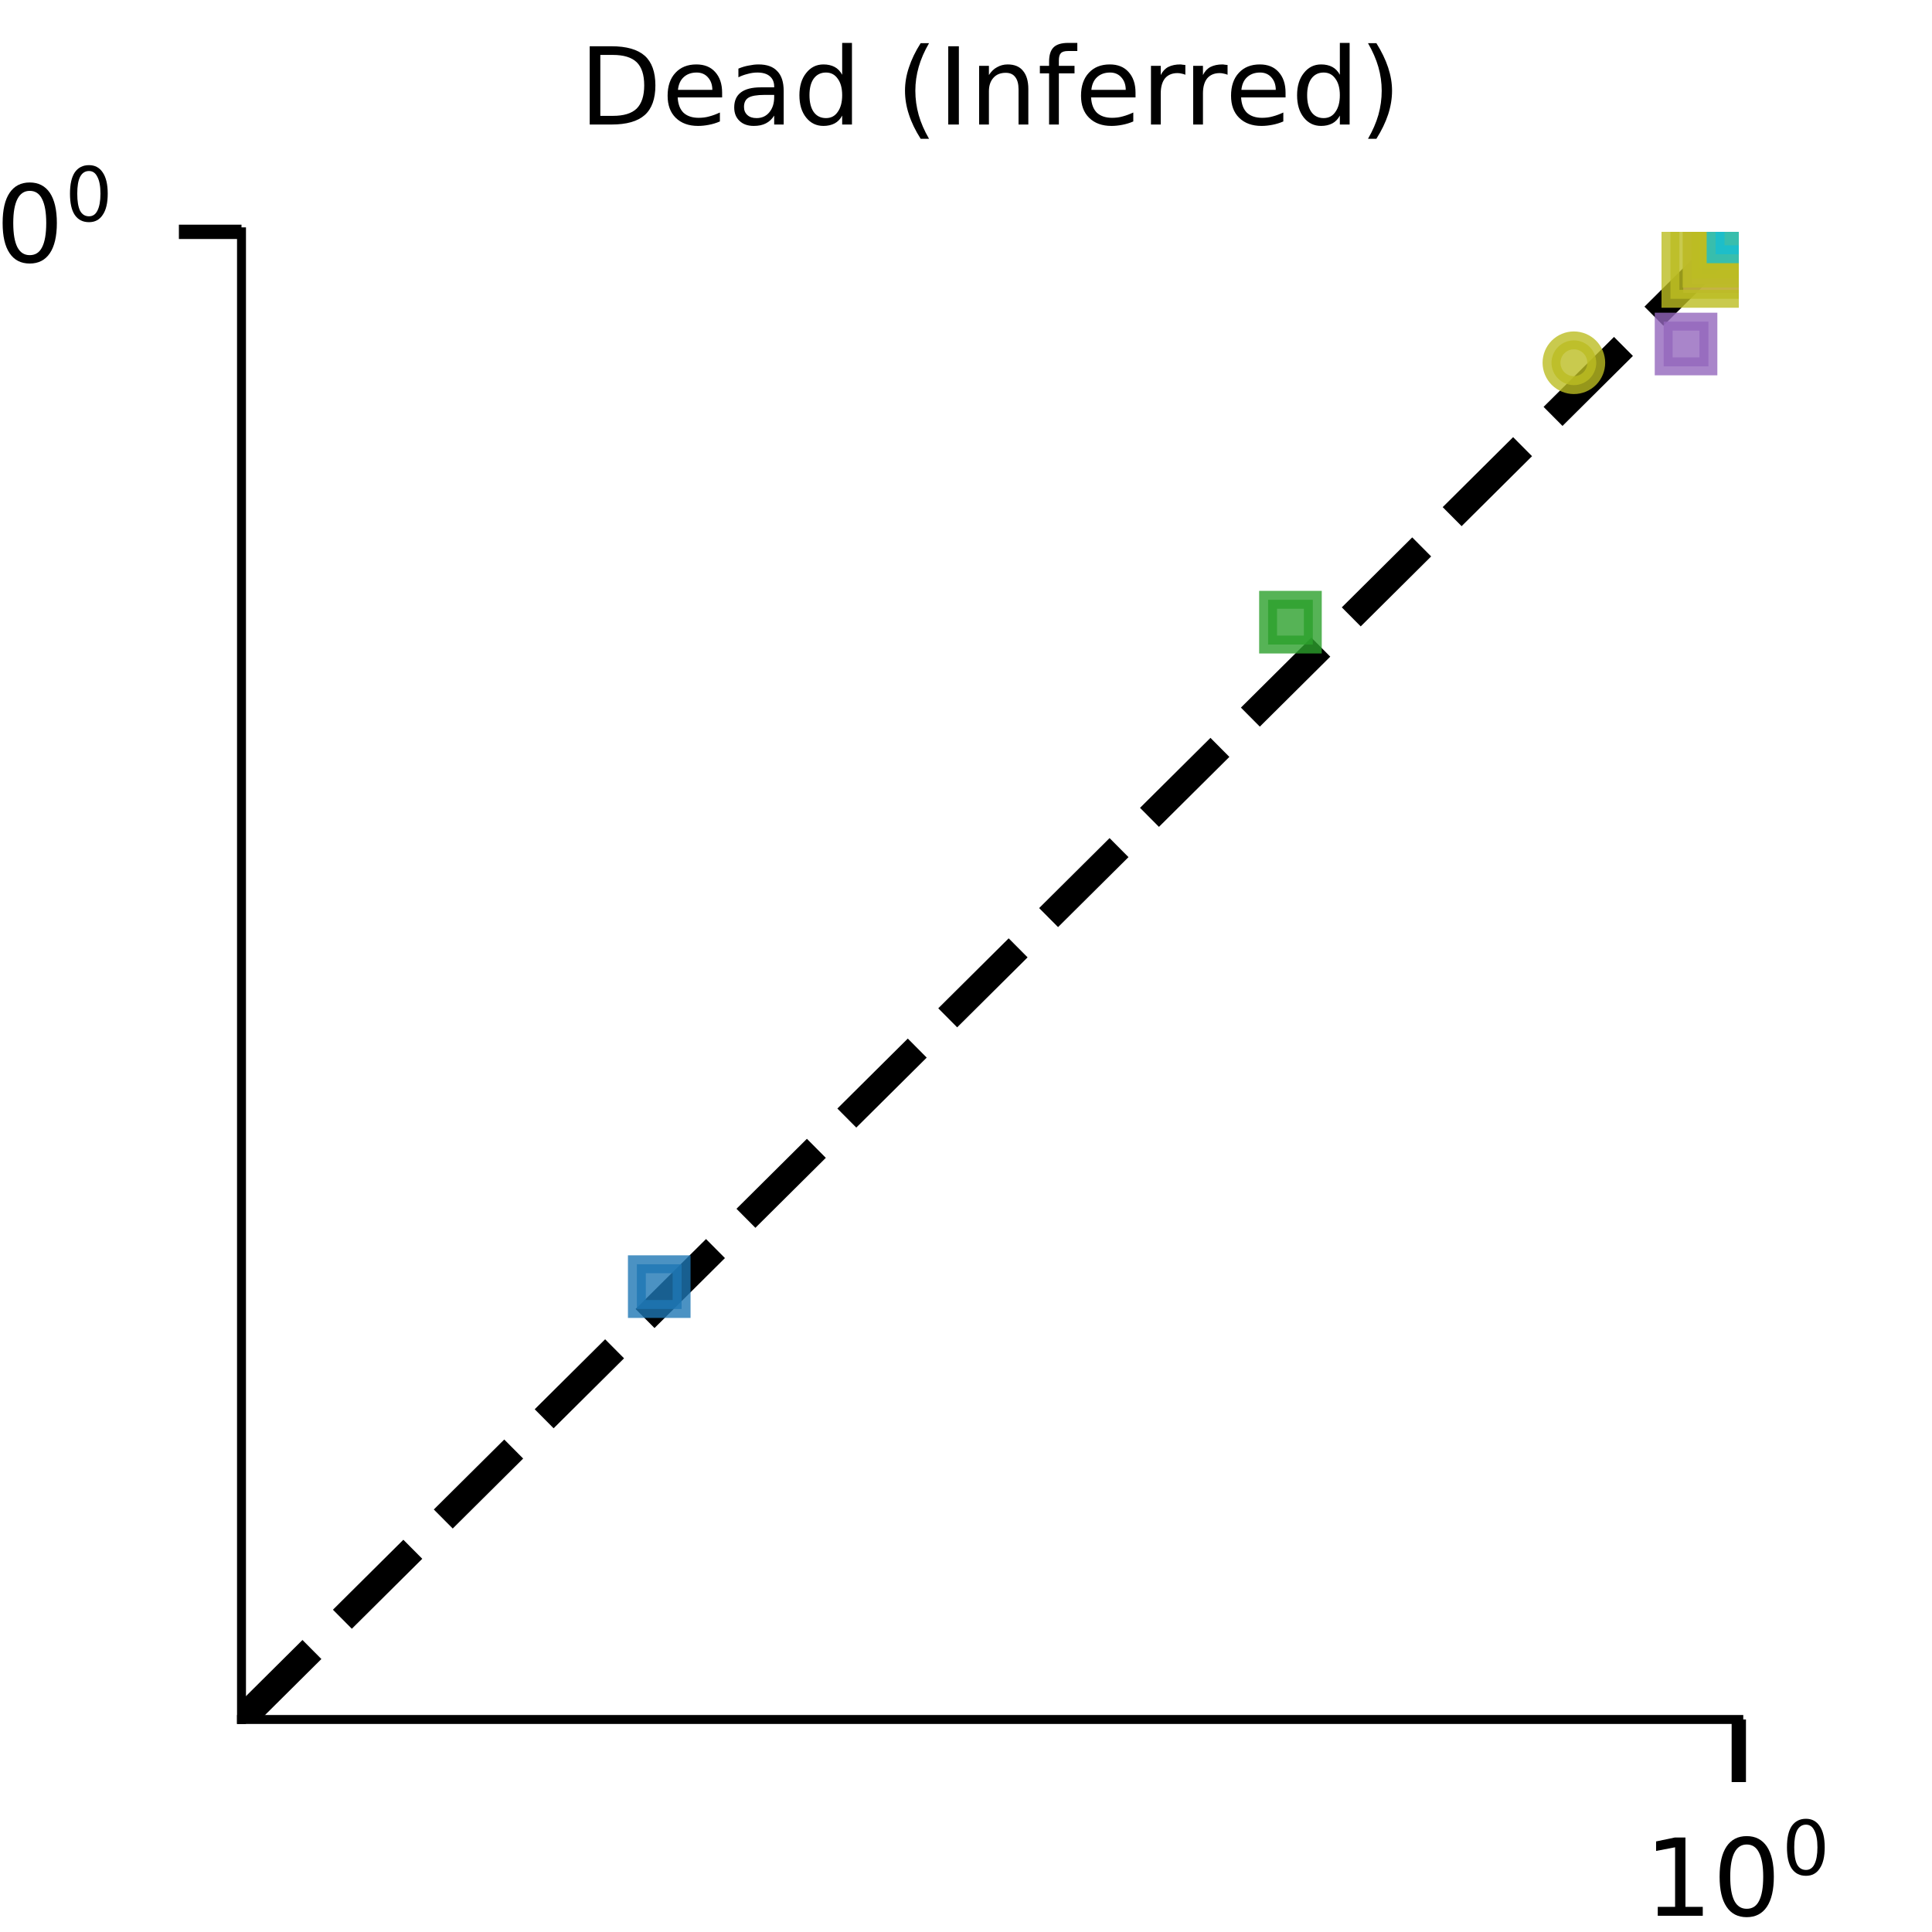
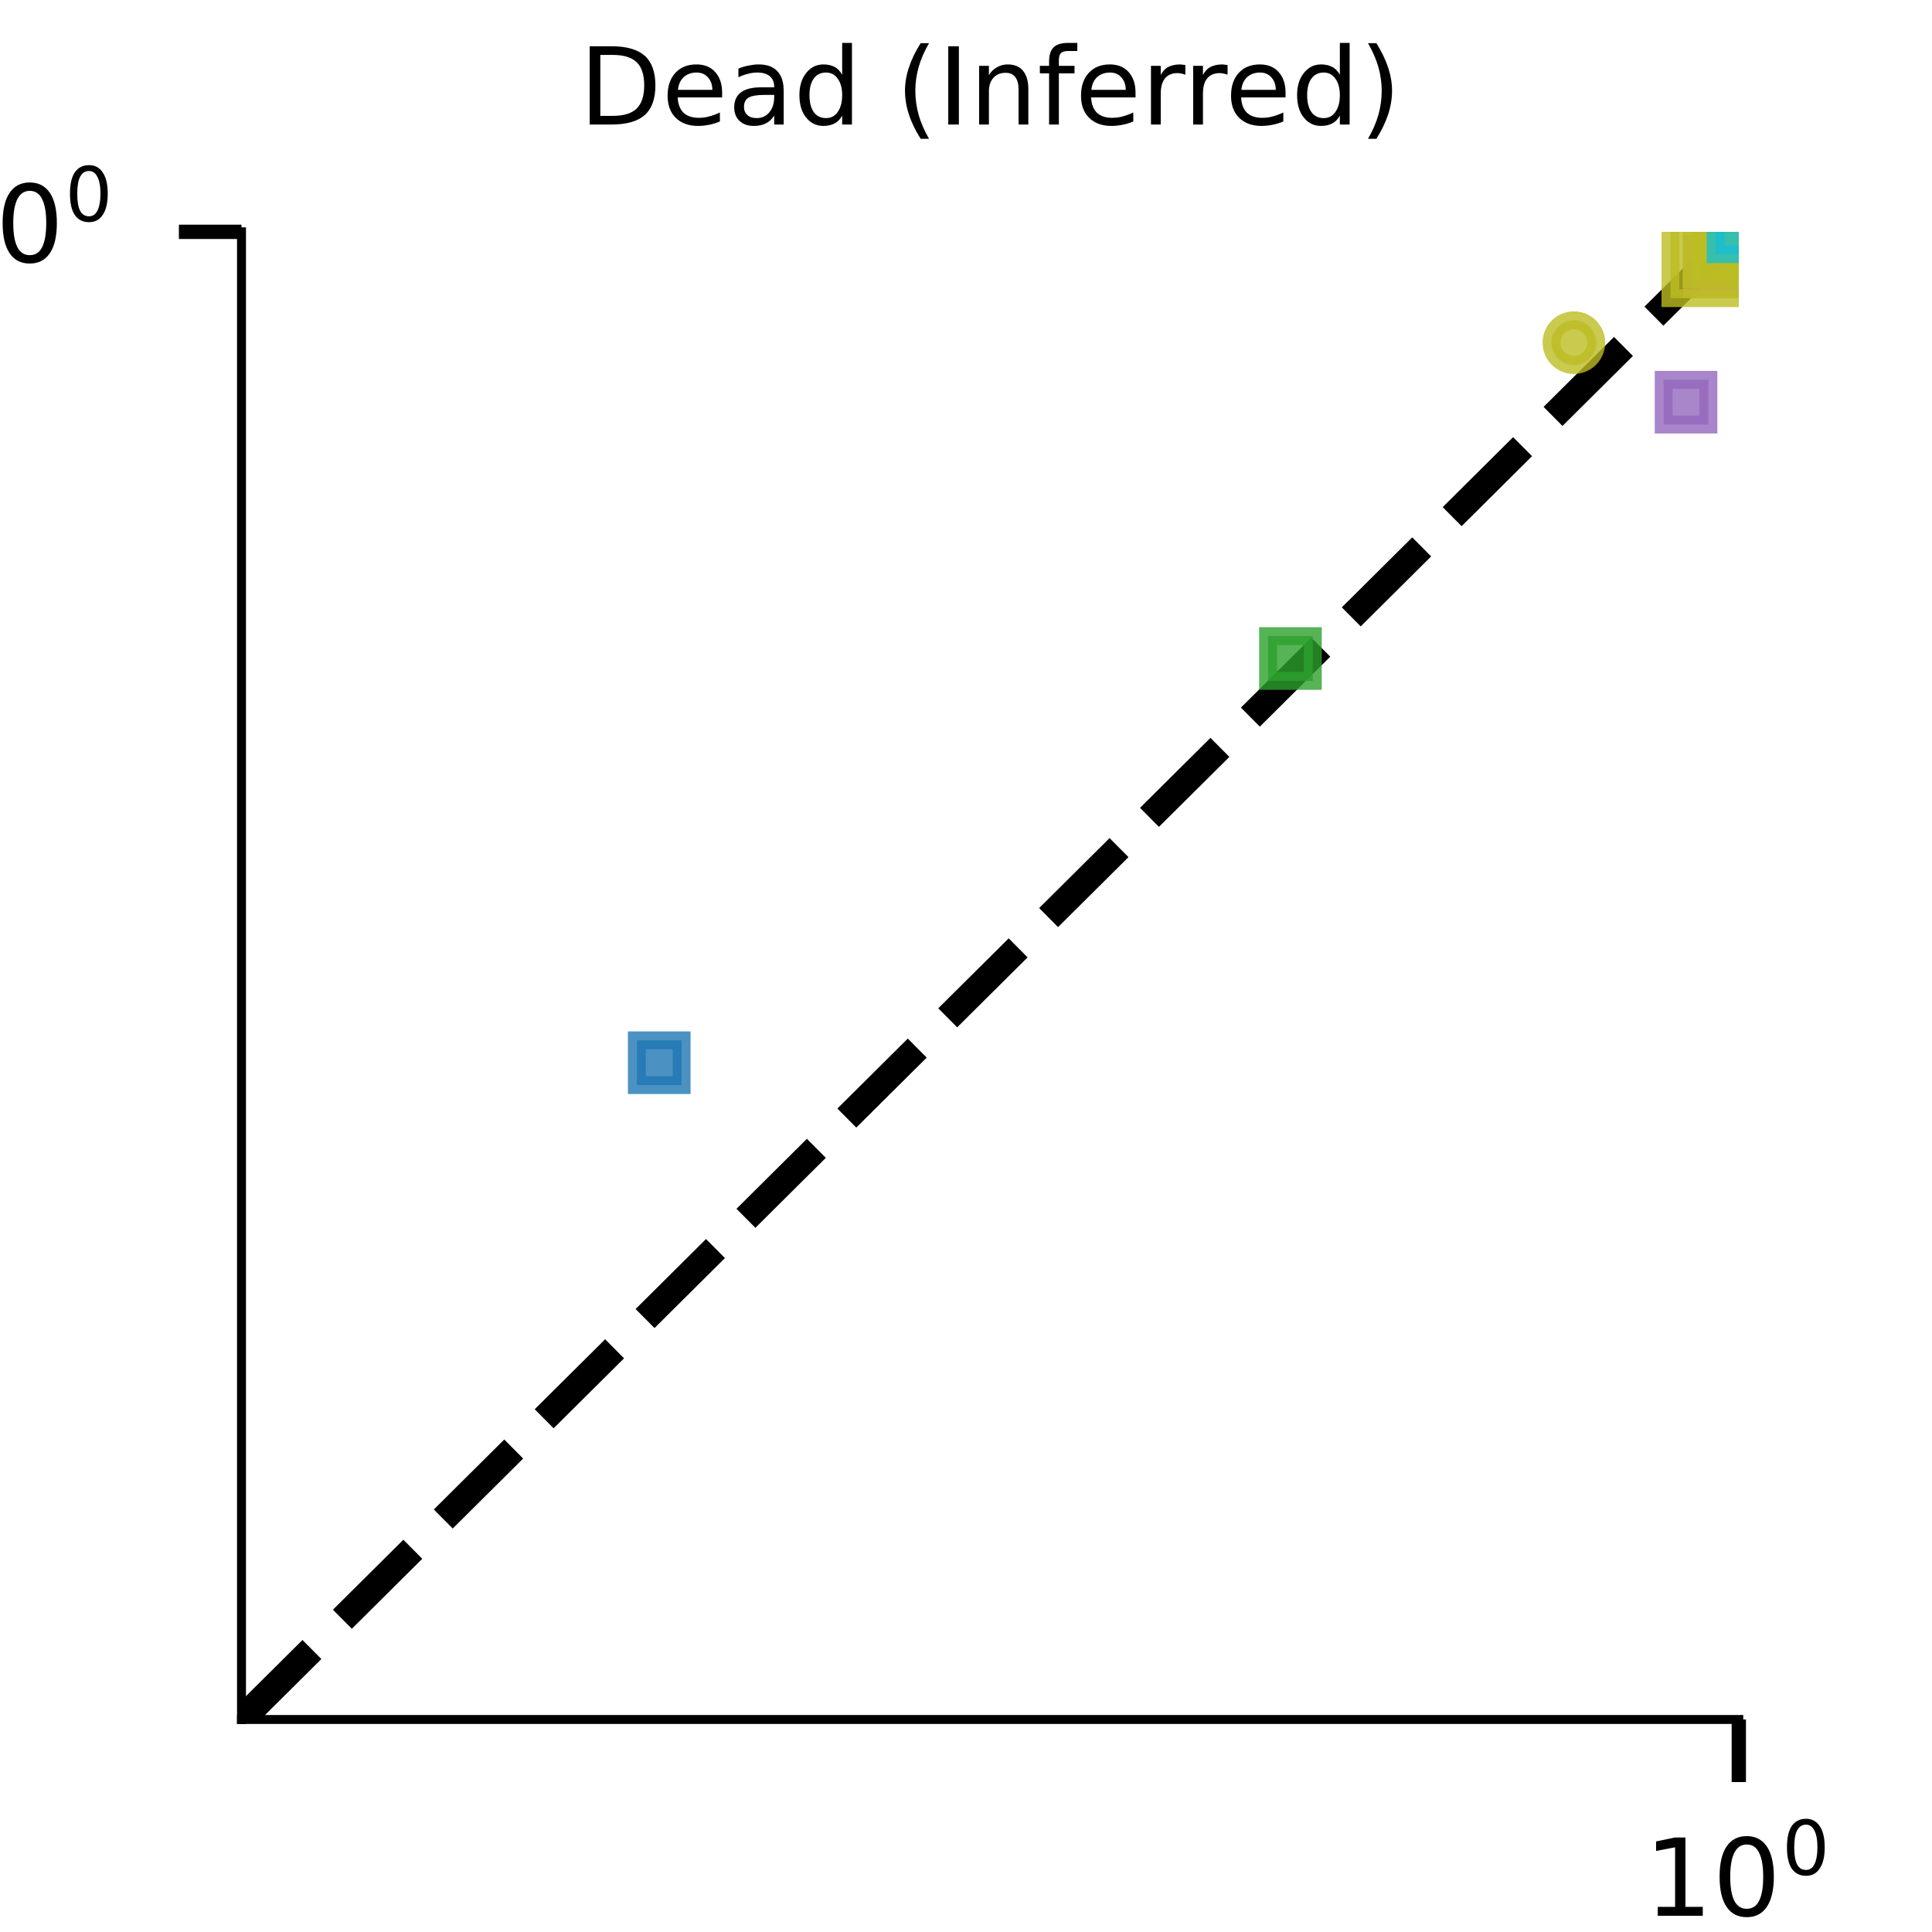
<svg xmlns="http://www.w3.org/2000/svg" xmlns:xlink="http://www.w3.org/1999/xlink" width="108pt" height="108pt" viewBox="0 0 108 108" version="1.1">
  <defs>
    <style type="text/css">*{stroke-linejoin: round; stroke-linecap: butt}</style>
  </defs>
  <g id="figure_1">
    <g id="patch_1">
      <path d="M 0 108  L 108 108  L 108 0  L 0 0  L 0 108  z " style="fill: none" />
    </g>
    <g id="axes_1">
      <g id="patch_2">
        <path d="M 13.5 96.12  L 97.2 96.12  L 97.2 12.96  L 13.5 12.96  L 13.5 96.12  z " style="fill: none" />
      </g>
      <g id="line2d_1">
-         <path d="M 13.5 96.12  L 97.2 12.96  " clip-path="url(#p30d216a653)" style="fill: none; stroke-dasharray: 5.55,2.4; stroke-dashoffset: 0; stroke: #000000; stroke-width: 1.5" />
+         <path d="M 13.5 96.12  L 97.2 12.96  " clip-path="url(#p2180e4762c)" style="fill: none; stroke-dasharray: 5.55,2.4; stroke-dashoffset: 0; stroke: #000000; stroke-width: 1.5" />
      </g>
      <g id="matplotlib.axis_1">
        <g id="xtick_1">
          <g id="line2d_2">
            <defs>
-               <path id="m79c2baaa8b" d="M 0 0  L 0 3.5  " style="stroke: #000000; stroke-width: 0.8" />
+               <path id="m429c761931" d="M 0 0  L 0 3.5  " style="stroke: #000000; stroke-width: 0.8" />
            </defs>
            <g>
-               <use xlink:href="#m79c2baaa8b" x="97.2" y="96.12" style="stroke: #000000; stroke-width: 0.8" />
+               <use xlink:href="#m429c761931" x="97.2" y="96.12" style="stroke: #000000; stroke-width: 0.8" />
            </g>
          </g>
          <g id="text_1">
            <g transform="translate(91.92 107.6791)">
              <text>
                <tspan x="0" y="-0.586" style="font-size: 6px; font-family: 'DejaVu Sans'">1</tspan>
                <tspan x="3.817" y="-0.586" style="font-size: 6px; font-family: 'DejaVu Sans'">0</tspan>
                <tspan x="7.692" y="-2.883" style="font-size: 4.2px; font-family: 'DejaVu Sans'">0</tspan>
              </text>
            </g>
          </g>
        </g>
        <g id="xtick_2" />
        <g id="xtick_3" />
        <g id="xtick_4" />
        <g id="xtick_5" />
        <g id="xtick_6" />
        <g id="xtick_7" />
        <g id="xtick_8" />
        <g id="xtick_9" />
        <g id="text_2">
          <text style="font-size: 6px; font-family: 'DejaVu Sans', 'Arial', 'Helvetica', 'Lucida Grande', 'Verdana', 'Geneva', 'Lucid', 'Avant Garde', sans-serif; text-anchor: middle" x="55.35" y="117.486" transform="rotate(-0 55.35 117.4859)">Observed</text>
        </g>
      </g>
      <g id="matplotlib.axis_2">
        <g id="ytick_1">
          <g id="line2d_3">
            <defs>
-               <path id="m0df302dbd7" d="M 0 0  L -3.5 0  " style="stroke: #000000; stroke-width: 0.8" />
+               <path id="m5734342f7a" d="M 0 0  L -3.5 0  " style="stroke: #000000; stroke-width: 0.8" />
            </defs>
            <g>
-               <use xlink:href="#m0df302dbd7" x="13.5" y="12.96" style="stroke: #000000; stroke-width: 0.8" />
+               <use xlink:href="#m5734342f7a" x="13.5" y="12.96" style="stroke: #000000; stroke-width: 0.8" />
            </g>
          </g>
          <g id="text_3">
            <g transform="translate(-4.06 15.23953)">
              <text>
                <tspan x="0" y="-0.586" style="font-size: 6px; font-family: 'DejaVu Sans'">1</tspan>
                <tspan x="3.817" y="-0.586" style="font-size: 6px; font-family: 'DejaVu Sans'">0</tspan>
                <tspan x="7.692" y="-2.883" style="font-size: 4.2px; font-family: 'DejaVu Sans'">0</tspan>
              </text>
            </g>
          </g>
        </g>
        <g id="ytick_2" />
        <g id="ytick_3" />
        <g id="ytick_4" />
        <g id="ytick_5" />
        <g id="ytick_6" />
        <g id="ytick_7" />
        <g id="ytick_8" />
        <g id="ytick_9" />
        <g id="text_4">
          <text style="font-size: 6px; font-family: 'DejaVu Sans', 'Arial', 'Helvetica', 'Lucida Grande', 'Verdana', 'Geneva', 'Lucid', 'Avant Garde', sans-serif; text-anchor: middle" x="-9.308" y="54.54" transform="rotate(-90 -9.307813 54.54)">Predicted</text>
        </g>
      </g>
      <g id="patch_3">
        <path d="M 13.5 96.12  L 13.5 12.96  " style="fill: none; stroke: #000000; stroke-width: 0.5; stroke-linejoin: miter; stroke-linecap: square" />
      </g>
      <g id="patch_4">
        <path d="M 13.5 96.12  L 97.2 96.12  " style="fill: none; stroke: #000000; stroke-width: 0.5; stroke-linejoin: miter; stroke-linecap: square" />
      </g>
      <g id="text_5">
        <text style="font-size: 6px; font-family: 'DejaVu Sans', 'Arial', 'Helvetica', 'Lucida Grande', 'Verdana', 'Geneva', 'Lucid', 'Avant Garde', sans-serif; text-anchor: middle" x="55.35" y="6.96" transform="rotate(-0 55.35 6.96)">Dead (Inferred)</text>
      </g>
      <g id="line2d_4">
        <defs>
-           <path id="me1738f603a" d="M -1.25 1.25  L 1.25 1.25  L 1.25 -1.25  L -1.25 -1.25  z " style="stroke: #1f77b4; stroke-opacity: 0.8; stroke-linejoin: miter" />
+           <path id="md2ed1ac738" d="M -1.25 1.25  L 1.25 1.25  L 1.25 -1.25  L -1.25 -1.25  z " style="stroke: #1f77b4; stroke-opacity: 0.8; stroke-linejoin: miter" />
        </defs>
-         <g clip-path="url(#p30d216a653)">
-           <use xlink:href="#me1738f603a" x="36.852" y="71.923" style="fill: #1f77b4; fill-opacity: 0.8; stroke: #1f77b4; stroke-opacity: 0.8; stroke-linejoin: miter" />
+         <g clip-path="url(#p2180e4762c)">
+           <use xlink:href="#md2ed1ac738" x="36.852" y="59.406" style="fill: #1f77b4; fill-opacity: 0.8; stroke: #1f77b4; stroke-opacity: 0.8; stroke-linejoin: miter" />
        </g>
      </g>
      <g id="line2d_5">
        <defs>
-           <path id="m1e1d624e29" d="M -1.25 1.25  L 1.25 1.25  L 1.25 -1.25  L -1.25 -1.25  z " style="stroke: #2ca02c; stroke-opacity: 0.8; stroke-linejoin: miter" />
+           <path id="m98c3a5c27e" d="M -1.25 1.25  L 1.25 1.25  L 1.25 -1.25  L -1.25 -1.25  z " style="stroke: #2ca02c; stroke-opacity: 0.8; stroke-linejoin: miter" />
        </defs>
-         <g clip-path="url(#p30d216a653)">
-           <use xlink:href="#m1e1d624e29" x="72.137" y="34.78" style="fill: #2ca02c; fill-opacity: 0.8; stroke: #2ca02c; stroke-opacity: 0.8; stroke-linejoin: miter" />
+         <g clip-path="url(#p2180e4762c)">
+           <use xlink:href="#m98c3a5c27e" x="72.137" y="36.811" style="fill: #2ca02c; fill-opacity: 0.8; stroke: #2ca02c; stroke-opacity: 0.8; stroke-linejoin: miter" />
        </g>
      </g>
      <g id="line2d_6">
        <defs>
-           <path id="mfd6eddd129" d="M -1.25 1.25  L 1.25 1.25  L 1.25 -1.25  L -1.25 -1.25  z " style="stroke: #9467bd; stroke-opacity: 0.8; stroke-linejoin: miter" />
+           <path id="m9883409081" d="M -1.25 1.25  L 1.25 1.25  L 1.25 -1.25  L -1.25 -1.25  z " style="stroke: #9467bd; stroke-opacity: 0.8; stroke-linejoin: miter" />
        </defs>
-         <g clip-path="url(#p30d216a653)">
-           <use xlink:href="#mfd6eddd129" x="94.251" y="19.23" style="fill: #9467bd; fill-opacity: 0.8; stroke: #9467bd; stroke-opacity: 0.8; stroke-linejoin: miter" />
+         <g clip-path="url(#p2180e4762c)">
+           <use xlink:href="#m9883409081" x="94.251" y="22.483" style="fill: #9467bd; fill-opacity: 0.8; stroke: #9467bd; stroke-opacity: 0.8; stroke-linejoin: miter" />
        </g>
      </g>
      <g id="line2d_7">
        <defs>
-           <path id="m3c4ca47343" d="M -1.25 1.25  L 1.25 1.25  L 1.25 -1.25  L -1.25 -1.25  z " style="stroke: #e377c2; stroke-opacity: 0.8; stroke-linejoin: miter" />
+           <path id="mc55eb6edf5" d="M -1.25 1.25  L 1.25 1.25  L 1.25 -1.25  L -1.25 -1.25  z " style="stroke: #e377c2; stroke-opacity: 0.8; stroke-linejoin: miter" />
        </defs>
-         <g clip-path="url(#p30d216a653)">
-           <use xlink:href="#m3c4ca47343" x="95.844" y="14.622" style="fill: #e377c2; fill-opacity: 0.8; stroke: #e377c2; stroke-opacity: 0.8; stroke-linejoin: miter" />
+         <g clip-path="url(#p2180e4762c)">
+           <use xlink:href="#mc55eb6edf5" x="95.844" y="14.905" style="fill: #e377c2; fill-opacity: 0.8; stroke: #e377c2; stroke-opacity: 0.8; stroke-linejoin: miter" />
        </g>
      </g>
      <g id="line2d_8">
        <defs>
-           <path id="m057fabbe47" d="M 0 1.25  C 0.332 1.25 0.649 1.118 0.884 0.884  C 1.118 0.649 1.25 0.332 1.25 0  C 1.25 -0.332 1.118 -0.649 0.884 -0.884  C 0.649 -1.118 0.332 -1.25 0 -1.25  C -0.332 -1.25 -0.649 -1.118 -0.884 -0.884  C -1.118 -0.649 -1.25 -0.332 -1.25 0  C -1.25 0.332 -1.118 0.649 -0.884 0.884  C -0.649 1.118 -0.332 1.25 0 1.25  z " style="stroke: #bcbd22; stroke-opacity: 0.8" />
+           <path id="m6cfc687b60" d="M 0 1.25  C 0.332 1.25 0.649 1.118 0.884 0.884  C 1.118 0.649 1.25 0.332 1.25 0  C 1.25 -0.332 1.118 -0.649 0.884 -0.884  C 0.649 -1.118 0.332 -1.25 0 -1.25  C -0.332 -1.25 -0.649 -1.118 -0.884 -0.884  C -1.118 -0.649 -1.25 -0.332 -1.25 0  C -1.25 0.332 -1.118 0.649 -0.884 0.884  C -0.649 1.118 -0.332 1.25 0 1.25  z " style="stroke: #bcbd22; stroke-opacity: 0.8" />
        </defs>
-         <g clip-path="url(#p30d216a653)">
-           <use xlink:href="#m057fabbe47" x="87.981" y="20.278" style="fill: #bcbd22; fill-opacity: 0.8; stroke: #bcbd22; stroke-opacity: 0.8" />
+         <g clip-path="url(#p2180e4762c)">
+           <use xlink:href="#m6cfc687b60" x="87.981" y="19.155" style="fill: #bcbd22; fill-opacity: 0.8; stroke: #bcbd22; stroke-opacity: 0.8" />
        </g>
      </g>
      <g id="line2d_9">
        <defs>
-           <path id="m8eed2856eb" d="M -1.25 1.25  L 1.25 1.25  L 1.25 -1.25  L -1.25 -1.25  z " style="stroke: #bcbd22; stroke-opacity: 0.8; stroke-linejoin: miter" />
+           <path id="m619cebd973" d="M -1.25 1.25  L 1.25 1.25  L 1.25 -1.25  L -1.25 -1.25  z " style="stroke: #bcbd22; stroke-opacity: 0.8; stroke-linejoin: miter" />
        </defs>
-         <g clip-path="url(#p30d216a653)">
-           <use xlink:href="#m8eed2856eb" x="96.701" y="13.27" style="fill: #bcbd22; fill-opacity: 0.8; stroke: #bcbd22; stroke-opacity: 0.8; stroke-linejoin: miter" />
+         <g clip-path="url(#p2180e4762c)">
+           <use xlink:href="#m619cebd973" x="96.701" y="13.268" style="fill: #bcbd22; fill-opacity: 0.8; stroke: #bcbd22; stroke-opacity: 0.8; stroke-linejoin: miter" />
        </g>
      </g>
      <g id="line2d_10">
        <defs>
-           <path id="m1809735493" d="M -2.125 2.125  L 2.125 2.125  L 2.125 -2.125  L -2.125 -2.125  z " style="stroke: #bcbd22; stroke-opacity: 0.8; stroke-linejoin: miter" />
+           <path id="mb7b0fbcffe" d="M -2.125 2.125  L 2.125 2.125  L 2.125 -2.125  L -2.125 -2.125  z " style="stroke: #bcbd22; stroke-opacity: 0.8; stroke-linejoin: miter" />
        </defs>
-         <g clip-path="url(#p30d216a653)">
-           <use xlink:href="#m1809735493" x="96.684" y="13.447" style="fill: #bcbd22; fill-opacity: 0.8; stroke: #bcbd22; stroke-opacity: 0.8; stroke-linejoin: miter" />
+         <g clip-path="url(#p2180e4762c)">
+           <use xlink:href="#mb7b0fbcffe" x="96.684" y="13.469" style="fill: #bcbd22; fill-opacity: 0.8; stroke: #bcbd22; stroke-opacity: 0.8; stroke-linejoin: miter" />
        </g>
      </g>
      <g id="line2d_11">
        <defs>
-           <path id="m405caa303c" d="M -3 3  L 3 3  L 3 -3  L -3 -3  z " style="stroke: #bcbd22; stroke-opacity: 0.8; stroke-linejoin: miter" />
+           <path id="m5da701d17f" d="M -3 3  L 3 3  L 3 -3  L -3 -3  z " style="stroke: #bcbd22; stroke-opacity: 0.8; stroke-linejoin: miter" />
        </defs>
-         <g clip-path="url(#p30d216a653)">
-           <use xlink:href="#m405caa303c" x="96.379" y="13.703" style="fill: #bcbd22; fill-opacity: 0.8; stroke: #bcbd22; stroke-opacity: 0.8; stroke-linejoin: miter" />
+         <g clip-path="url(#p2180e4762c)">
+           <use xlink:href="#m5da701d17f" x="96.379" y="13.666" style="fill: #bcbd22; fill-opacity: 0.8; stroke: #bcbd22; stroke-opacity: 0.8; stroke-linejoin: miter" />
        </g>
      </g>
      <g id="line2d_12">
        <defs>
-           <path id="m8b70ce78b2" d="M 0 -1.25  L -1.25 1.25  L 1.25 1.25  z " style="stroke: #bcbd22; stroke-opacity: 0.8; stroke-linejoin: miter" />
+           <path id="m8b7c8ccebd" d="M 0 -1.25  L -1.25 1.25  L 1.25 1.25  z " style="stroke: #bcbd22; stroke-opacity: 0.8; stroke-linejoin: miter" />
        </defs>
-         <g clip-path="url(#p30d216a653)">
-           <use xlink:href="#m8b70ce78b2" x="97.183" y="12.961" style="fill: #bcbd22; fill-opacity: 0.8; stroke: #bcbd22; stroke-opacity: 0.8; stroke-linejoin: miter" />
+         <g clip-path="url(#p2180e4762c)">
+           <use xlink:href="#m8b7c8ccebd" x="97.183" y="12.962" style="fill: #bcbd22; fill-opacity: 0.8; stroke: #bcbd22; stroke-opacity: 0.8; stroke-linejoin: miter" />
        </g>
      </g>
      <g id="line2d_13">
        <defs>
-           <path id="m20b843409d" d="M -1.25 1.25  L 1.25 1.25  L 1.25 -1.25  L -1.25 -1.25  z " style="stroke: #17becf; stroke-opacity: 0.8; stroke-linejoin: miter" />
+           <path id="m614f3cb9fd" d="M -1.25 1.25  L 1.25 1.25  L 1.25 -1.25  L -1.25 -1.25  z " style="stroke: #17becf; stroke-opacity: 0.8; stroke-linejoin: miter" />
        </defs>
-         <g clip-path="url(#p30d216a653)">
-           <use xlink:href="#m20b843409d" x="97.153" y="12.962" style="fill: #17becf; fill-opacity: 0.8; stroke: #17becf; stroke-opacity: 0.8; stroke-linejoin: miter" />
+         <g clip-path="url(#p2180e4762c)">
+           <use xlink:href="#m614f3cb9fd" x="97.153" y="12.96" style="fill: #17becf; fill-opacity: 0.8; stroke: #17becf; stroke-opacity: 0.8; stroke-linejoin: miter" />
        </g>
      </g>
    </g>
  </g>
  <defs>
-     <clipPath id="p30d216a653">
+     <clipPath id="p2180e4762c">
      <rect x="13.5" y="12.96" width="83.7" height="83.16" />
    </clipPath>
  </defs>
</svg>
